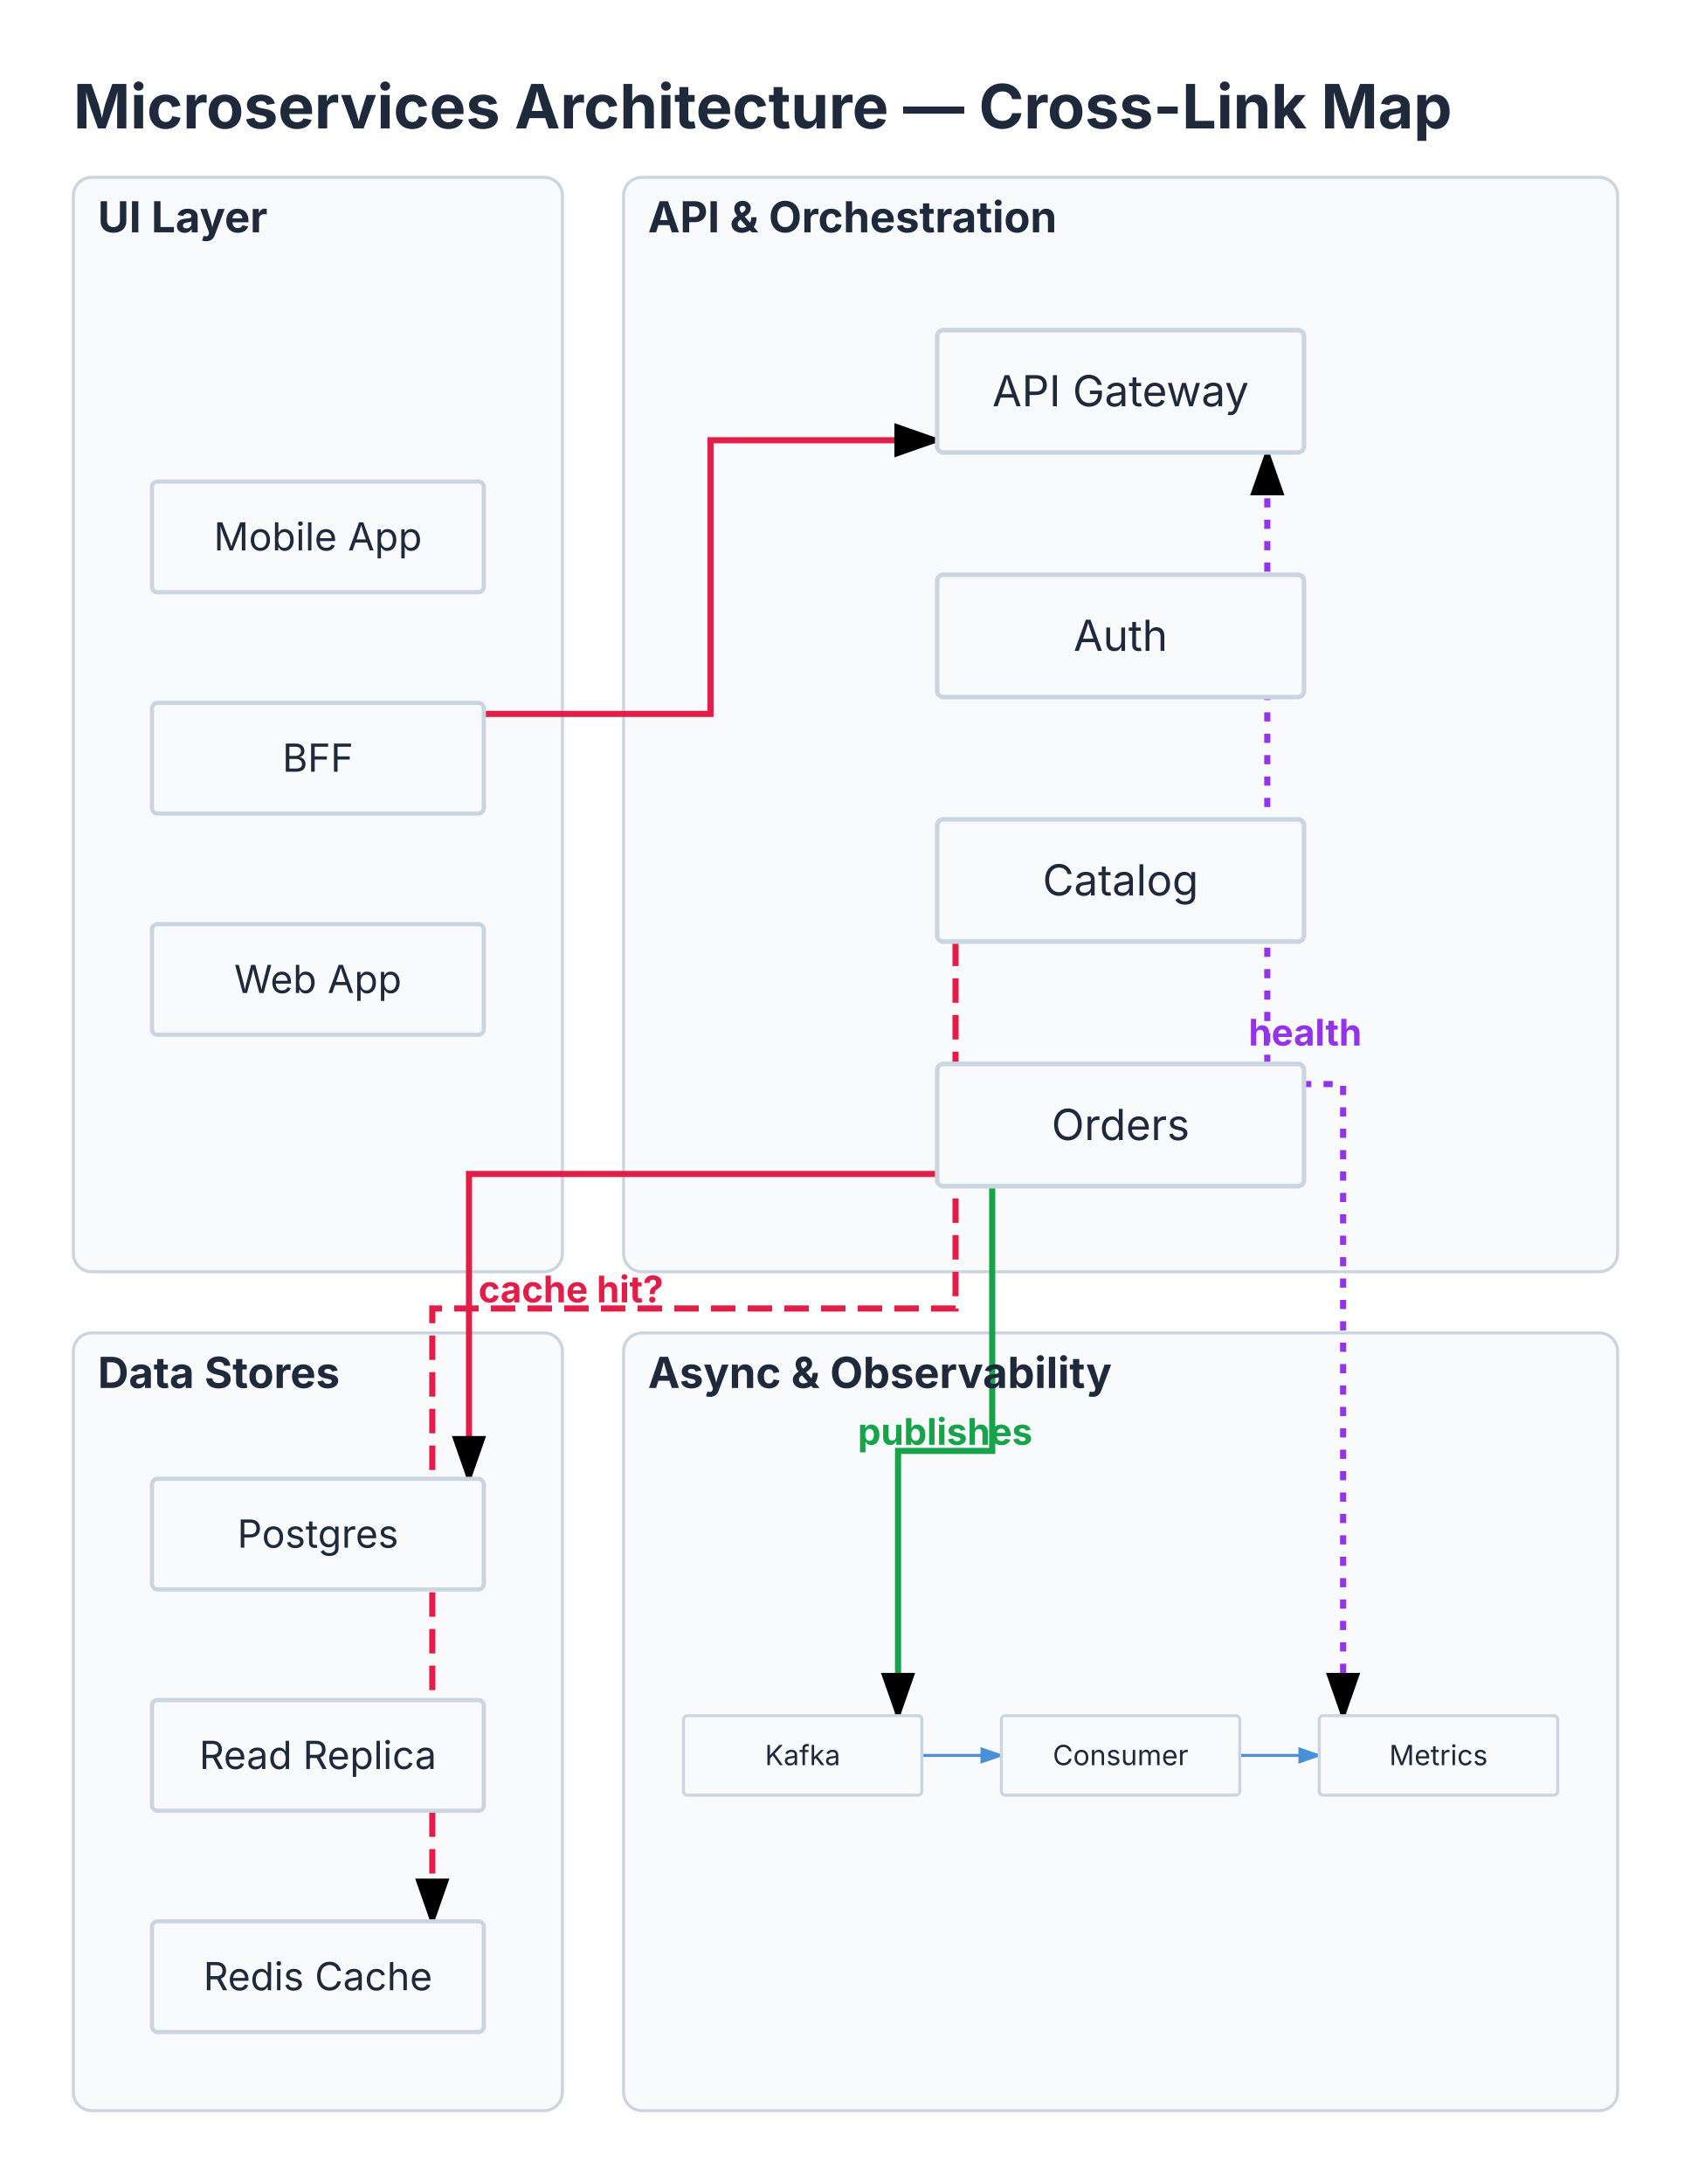
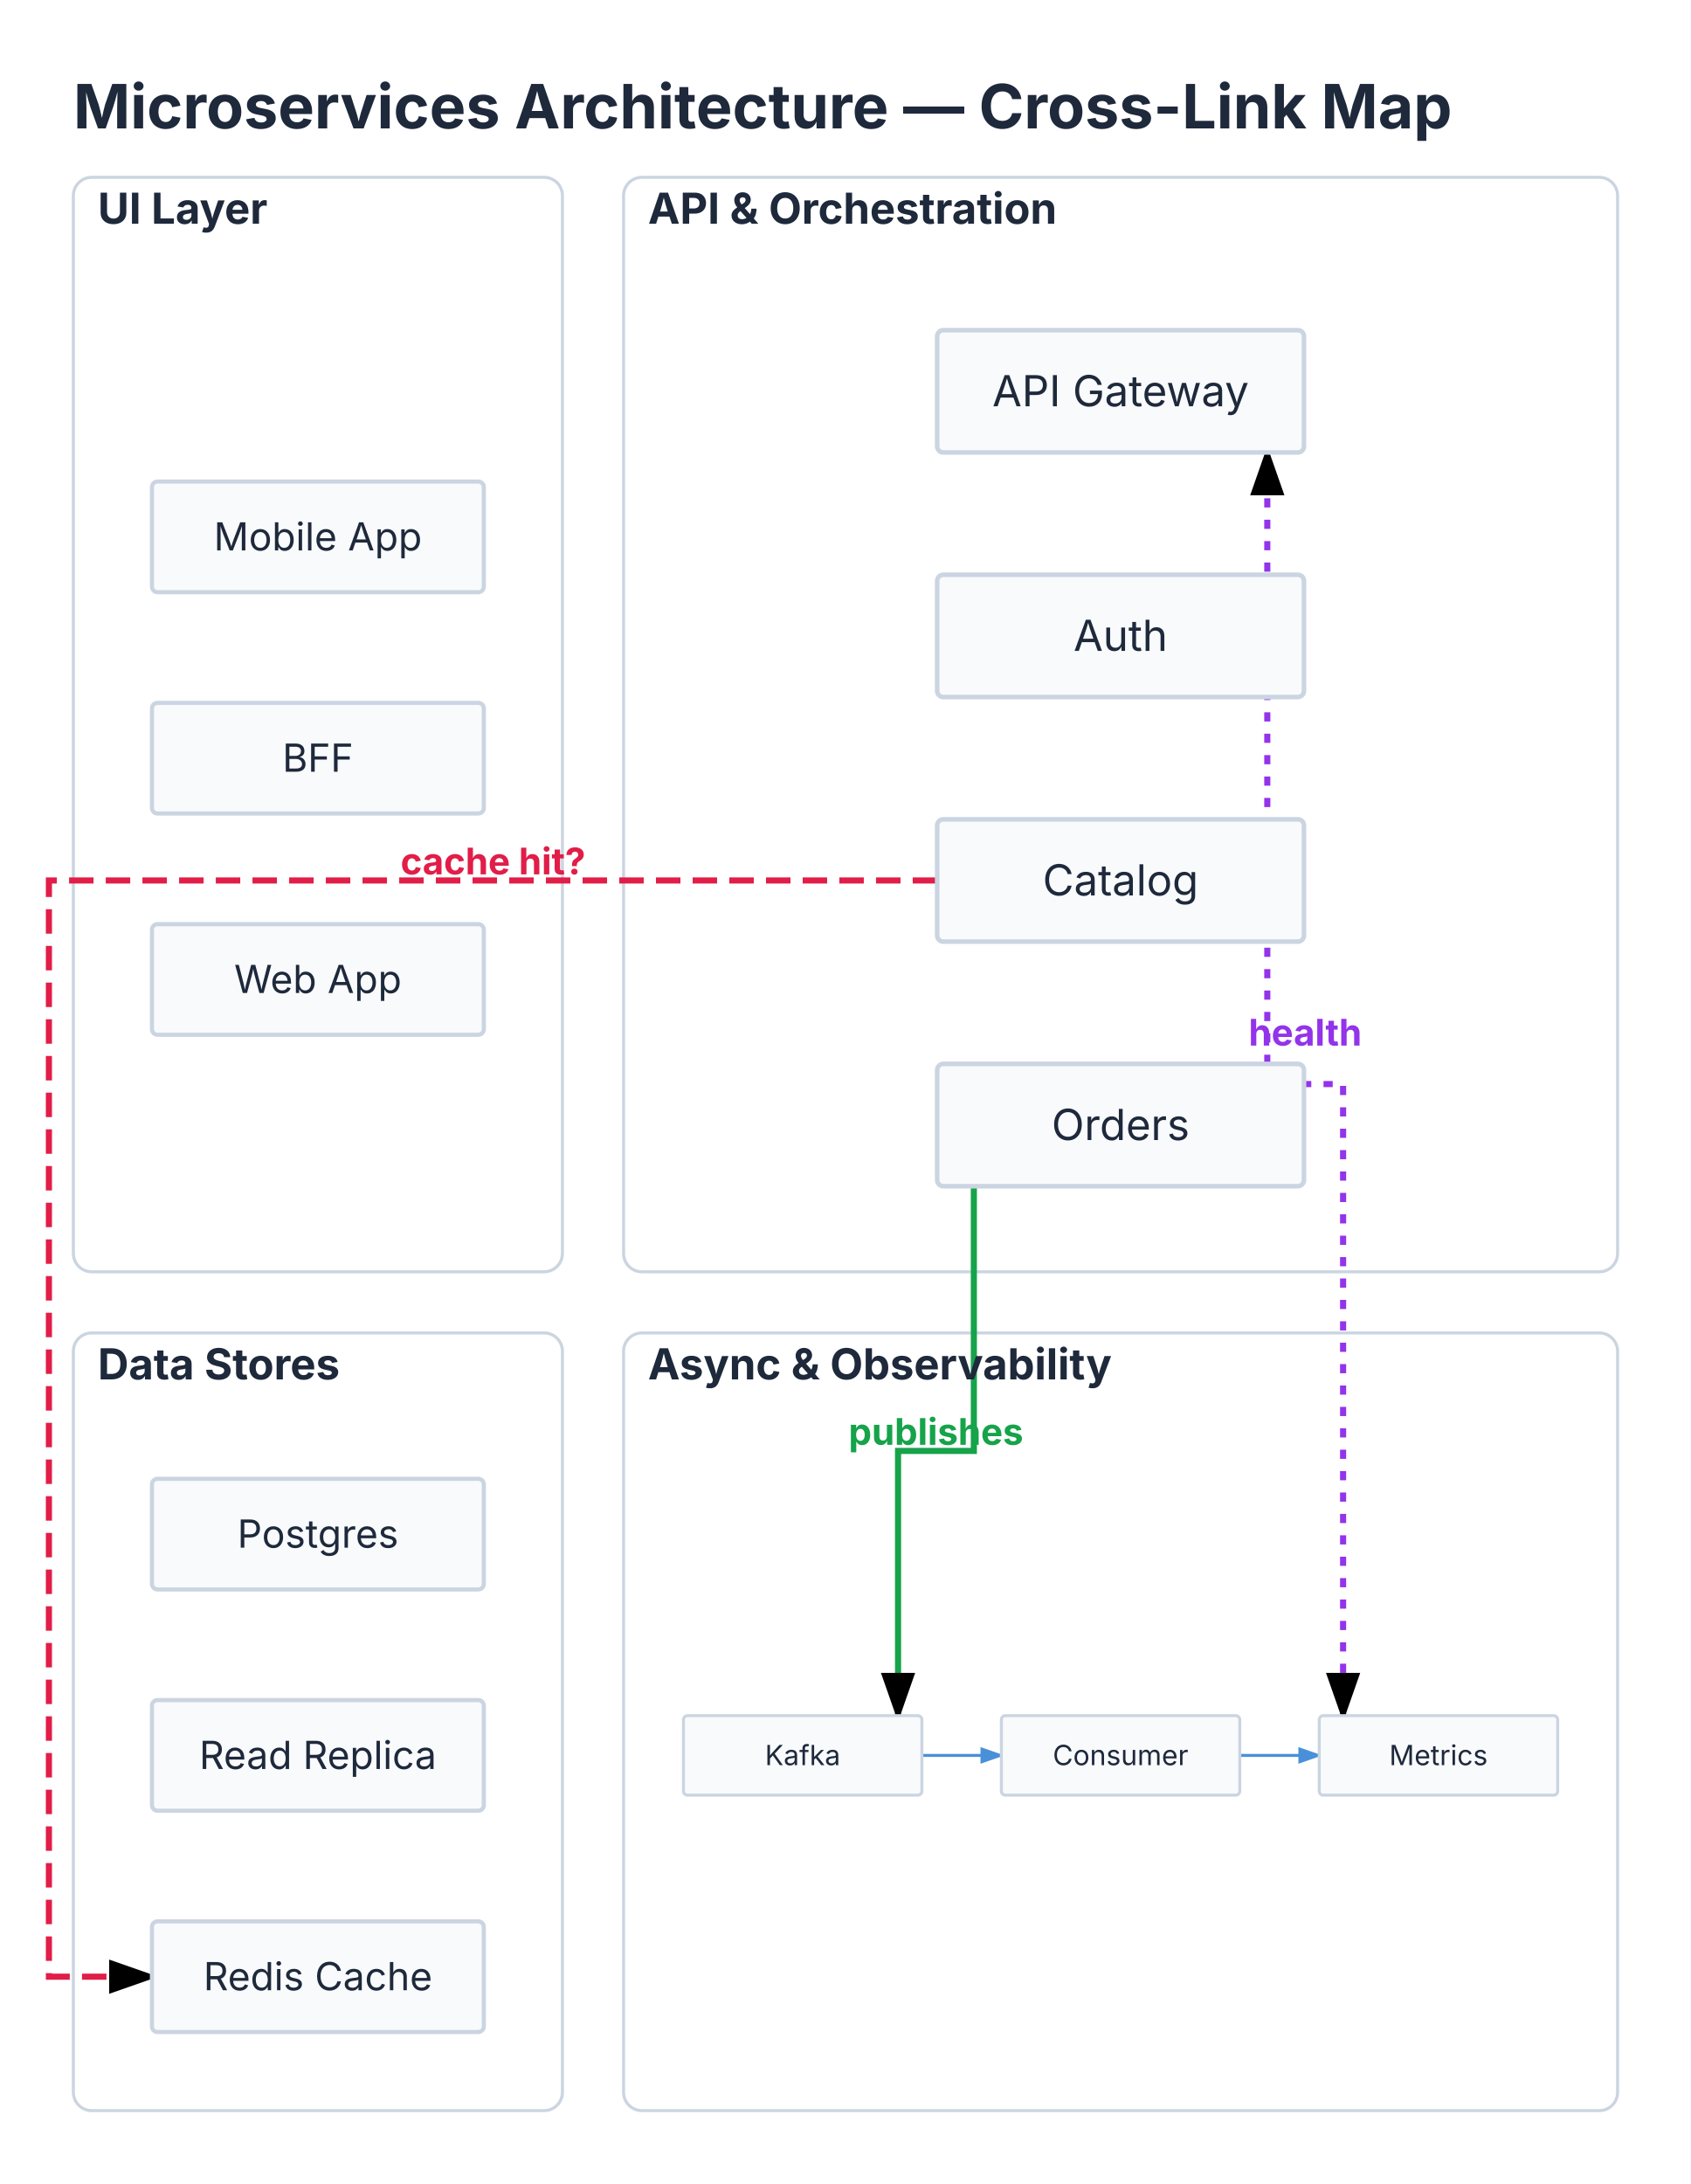
<svg xmlns="http://www.w3.org/2000/svg" viewBox="0 0 553.2 714.381" width="553.2" height="714.381">
  <defs>
    <marker id="triton-arrow" markerWidth="8" markerHeight="5.6" refX="7" refY="2.8" orient="auto">
      <polygon points="0 0, 8 2.8, 0 5.6" fill="#4A90D9" />
    </marker>
    <marker id="triton-crosslink-arrow" markerWidth="8" markerHeight="5.6" refX="7" refY="2.8" orient="auto">
      <polygon points="0 0, 8 2.8, 0 5.6" fill="currentColor" />
    </marker>
    <marker id="triton-crosslink-arrow-both" markerWidth="8" markerHeight="5.6" refX="1" refY="2.8" orient="auto">
      <polygon points="8 0, 0 2.8, 8 5.6" fill="currentColor" />
    </marker>
  </defs>
-   <rect width="100%" height="100%" fill="#FFFFFF" />
+   <rect x="0" y="0" width="553.2" height="714.381" fill="#FFFFFF" />
  <text x="24" y="42" font-size="20" font-family="Inter, system-ui, -apple-system, sans-serif" fill="#1E293B" font-weight="bold">Microservices Architecture — Cross-Link Map</text>
-   <rect x="24" y="58" width="160" height="358" fill="#F8FAFC" stroke="#CBD5E1" stroke-width="1" rx="6" />
-   <rect x="204" y="58" width="325.2" height="358" fill="#F8FAFC" stroke="#CBD5E1" stroke-width="1" rx="6" />
-   <rect x="24" y="436" width="160" height="254.381" fill="#F8FAFC" stroke="#CBD5E1" stroke-width="1" rx="6" />
-   <rect x="204" y="436" width="325.2" height="254.381" fill="#F8FAFC" stroke="#CBD5E1" stroke-width="1" rx="6" />
-   <path d="M 312.6 308 L 312.6 428 L 141.429 428 L 141.429 628.476" stroke="#E11D48" stroke-width="2" fill="none" stroke-dasharray="8 4" marker-end="url(#triton-crosslink-arrow)">
+   <rect x="24" y="58" width="160" height="358" fill="#FFFFFF" stroke="#CBD5E1" stroke-width="1" rx="6" />
+   <rect x="204" y="58" width="325.2" height="358" fill="#FFFFFF" stroke="#CBD5E1" stroke-width="1" rx="6" />
+   <rect x="24" y="436" width="160" height="254.381" fill="#FFFFFF" stroke="#CBD5E1" stroke-width="1" rx="6" />
+   <rect x="204" y="436" width="325.2" height="254.381" fill="#FFFFFF" stroke="#CBD5E1" stroke-width="1" rx="6" />
+   <path d="M 306.6 288 L 16 288 L 16 646.571 L 49.714 646.571" stroke="#E11D48" stroke-width="2" fill="none" stroke-dasharray="8 4" marker-end="url(#triton-crosslink-arrow)">
    <animate attributeName="stroke-dashoffset" from="0" to="-12" dur="0.8s" repeatCount="indefinite" />
  </path>
-   <path d="M 324.6 388 L 324.6 474.595 L 293.8 474.595 L 293.8 561.19" stroke="#16A34A" stroke-width="2" fill="none" marker-end="url(#triton-crosslink-arrow)" />
+   <path d="M 318.6 388 L 318.6 474.595 L 293.8 474.595 L 293.8 561.19" stroke="#16A34A" stroke-width="2" fill="none" marker-end="url(#triton-crosslink-arrow)" />
  <path d="M 439.4 561.19 L 439.4 354.595 L 414.6 354.595 L 414.6 148" stroke="#9333EA" stroke-width="2" fill="none" stroke-dasharray="3 4" marker-end="url(#triton-crosslink-arrow)" marker-start="url(#triton-crosslink-arrow-both)">
    <animate attributeName="stroke-dashoffset" from="0" to="-7" dur="0.8s" repeatCount="indefinite" />
  </path>
-   <path d="M 158.286 233.524 L 232.443 233.524 L 232.443 144 L 306.6 144" stroke="#E11D48" stroke-width="2" fill="none" marker-end="url(#triton-crosslink-arrow)" />
-   <path d="M 306.6 384 L 153.429 384 L 153.429 483.714" stroke="#E11D48" stroke-width="2" fill="none" marker-end="url(#triton-crosslink-arrow)" />
-   <text x="32" y="76" font-size="14" font-family="Inter, system-ui, -apple-system, sans-serif" fill="#1E293B" font-weight="bold">UI Layer</text>
+   <text x="32" y="73.2" font-size="14" font-family="Inter, system-ui, -apple-system, sans-serif" fill="#1E293B" text-anchor="start" font-weight="bold">UI Layer</text>
  <g transform="translate(28, 135.8095) scale(0.9047619)">
    <g id="app">
      <rect x="24" y="24" width="120" height="40" fill="#F8FAFC" stroke="#CBD5E1" stroke-width="1.5" rx="2" />
      <text x="84" y="48.9" font-size="14" font-family="Inter, system-ui, -apple-system, sans-serif" fill="#1E293B" text-anchor="middle">Mobile App</text>
    </g>
    <g id="bff">
      <rect x="24" y="104" width="120" height="40" fill="#F8FAFC" stroke="#CBD5E1" stroke-width="1.5" rx="2" />
      <text x="84" y="128.9" font-size="14" font-family="Inter, system-ui, -apple-system, sans-serif" fill="#1E293B" text-anchor="middle">BFF</text>
    </g>
    <g id="web">
      <rect x="24" y="184" width="120" height="40" fill="#F8FAFC" stroke="#CBD5E1" stroke-width="1.5" rx="2" />
      <text x="84" y="208.9" font-size="14" font-family="Inter, system-ui, -apple-system, sans-serif" fill="#1E293B" text-anchor="middle">Web App</text>
    </g>
  </g>
-   <text x="212" y="76" font-size="14" font-family="Inter, system-ui, -apple-system, sans-serif" fill="#1E293B" font-weight="bold">API &amp; Orchestration</text>
+   <text x="212" y="73.2" font-size="14" font-family="Inter, system-ui, -apple-system, sans-serif" fill="#1E293B" text-anchor="start" font-weight="bold">API &amp; Orchestration</text>
  <g transform="translate(282.6, 84) scale(1)">
    <g id="gw">
      <rect x="24" y="24" width="120" height="40" fill="#F8FAFC" stroke="#CBD5E1" stroke-width="1.5" rx="2" />
      <text x="84" y="48.9" font-size="14" font-family="Inter, system-ui, -apple-system, sans-serif" fill="#1E293B" text-anchor="middle">API Gateway</text>
    </g>
    <g id="auth">
      <rect x="24" y="104" width="120" height="40" fill="#F8FAFC" stroke="#CBD5E1" stroke-width="1.5" rx="2" />
      <text x="84" y="128.9" font-size="14" font-family="Inter, system-ui, -apple-system, sans-serif" fill="#1E293B" text-anchor="middle">Auth</text>
    </g>
    <g id="catalog">
      <rect x="24" y="184" width="120" height="40" fill="#F8FAFC" stroke="#CBD5E1" stroke-width="1.5" rx="2" />
      <text x="84" y="208.9" font-size="14" font-family="Inter, system-ui, -apple-system, sans-serif" fill="#1E293B" text-anchor="middle">Catalog</text>
    </g>
    <g id="orders">
      <rect x="24" y="264" width="120" height="40" fill="#F8FAFC" stroke="#CBD5E1" stroke-width="1.5" rx="2" />
      <text x="84" y="288.9" font-size="14" font-family="Inter, system-ui, -apple-system, sans-serif" fill="#1E293B" text-anchor="middle">Orders</text>
    </g>
  </g>
-   <text x="32" y="454" font-size="14" font-family="Inter, system-ui, -apple-system, sans-serif" fill="#1E293B" font-weight="bold">Data Stores</text>
+   <text x="32" y="451.2" font-size="14" font-family="Inter, system-ui, -apple-system, sans-serif" fill="#1E293B" text-anchor="start" font-weight="bold">Data Stores</text>
  <g transform="translate(28, 462) scale(0.9047619)">
    <g id="pg">
      <rect x="24" y="24" width="120" height="40" fill="#F8FAFC" stroke="#CBD5E1" stroke-width="1.5" rx="2" />
      <text x="84" y="48.9" font-size="14" font-family="Inter, system-ui, -apple-system, sans-serif" fill="#1E293B" text-anchor="middle">Postgres</text>
    </g>
    <g id="replica">
      <rect x="24" y="104" width="120" height="40" fill="#F8FAFC" stroke="#CBD5E1" stroke-width="1.5" rx="2" />
      <text x="84" y="128.9" font-size="14" font-family="Inter, system-ui, -apple-system, sans-serif" fill="#1E293B" text-anchor="middle">Read Replica</text>
    </g>
    <g id="redis">
      <rect x="24" y="184" width="120" height="40" fill="#F8FAFC" stroke="#CBD5E1" stroke-width="1.5" rx="2" />
      <text x="84" y="208.9" font-size="14" font-family="Inter, system-ui, -apple-system, sans-serif" fill="#1E293B" text-anchor="middle">Redis Cache</text>
    </g>
  </g>
-   <text x="212" y="454" font-size="14" font-family="Inter, system-ui, -apple-system, sans-serif" fill="#1E293B" font-weight="bold">Async &amp; Observability</text>
+   <text x="212" y="451.2" font-size="14" font-family="Inter, system-ui, -apple-system, sans-serif" fill="#1E293B" text-anchor="start" font-weight="bold">Async &amp; Observability</text>
  <g transform="translate(208, 545.5905) scale(0.65)">
    <path d="M 144 44 L 184 44" stroke="#4A90D9" stroke-width="1.5" fill="none" marker-end="url(#triton-arrow)" />
    <path d="M 304 44 L 344 44" stroke="#4A90D9" stroke-width="1.5" fill="none" marker-end="url(#triton-arrow)" />
    <g id="kafka">
      <rect x="24" y="24" width="120" height="40" fill="#F8FAFC" stroke="#CBD5E1" stroke-width="1.5" rx="2" />
      <text x="84" y="48.9" font-size="14" font-family="Inter, system-ui, -apple-system, sans-serif" fill="#1E293B" text-anchor="middle">Kafka</text>
    </g>
    <g id="consumer">
      <rect x="184" y="24" width="120" height="40" fill="#F8FAFC" stroke="#CBD5E1" stroke-width="1.5" rx="2" />
      <text x="244" y="48.9" font-size="14" font-family="Inter, system-ui, -apple-system, sans-serif" fill="#1E293B" text-anchor="middle">Consumer</text>
    </g>
    <g id="metrics">
      <rect x="344" y="24" width="120" height="40" fill="#F8FAFC" stroke="#CBD5E1" stroke-width="1.5" rx="2" />
      <text x="404" y="48.9" font-size="14" font-family="Inter, system-ui, -apple-system, sans-serif" fill="#1E293B" text-anchor="middle">Metrics</text>
    </g>
  </g>
-   <text x="186.776" y="426" font-size="12" font-family="Inter, system-ui, -apple-system, sans-serif" fill="#E11D48" text-anchor="middle" font-weight="bold">cache hit?</text>
-   <text x="309.2" y="472.595" font-size="12" font-family="Inter, system-ui, -apple-system, sans-serif" fill="#16A34A" text-anchor="middle" font-weight="bold">publishes</text>
+   <text x="161.3" y="286" font-size="12" font-family="Inter, system-ui, -apple-system, sans-serif" fill="#E11D48" text-anchor="middle" font-weight="bold">cache hit?</text>
+   <text x="306.2" y="472.595" font-size="12" font-family="Inter, system-ui, -apple-system, sans-serif" fill="#16A34A" text-anchor="middle" font-weight="bold">publishes</text>
  <text x="427" y="342" font-size="12" font-family="Inter, system-ui, -apple-system, sans-serif" fill="#9333EA" text-anchor="middle" font-weight="bold">health</text>
</svg>
